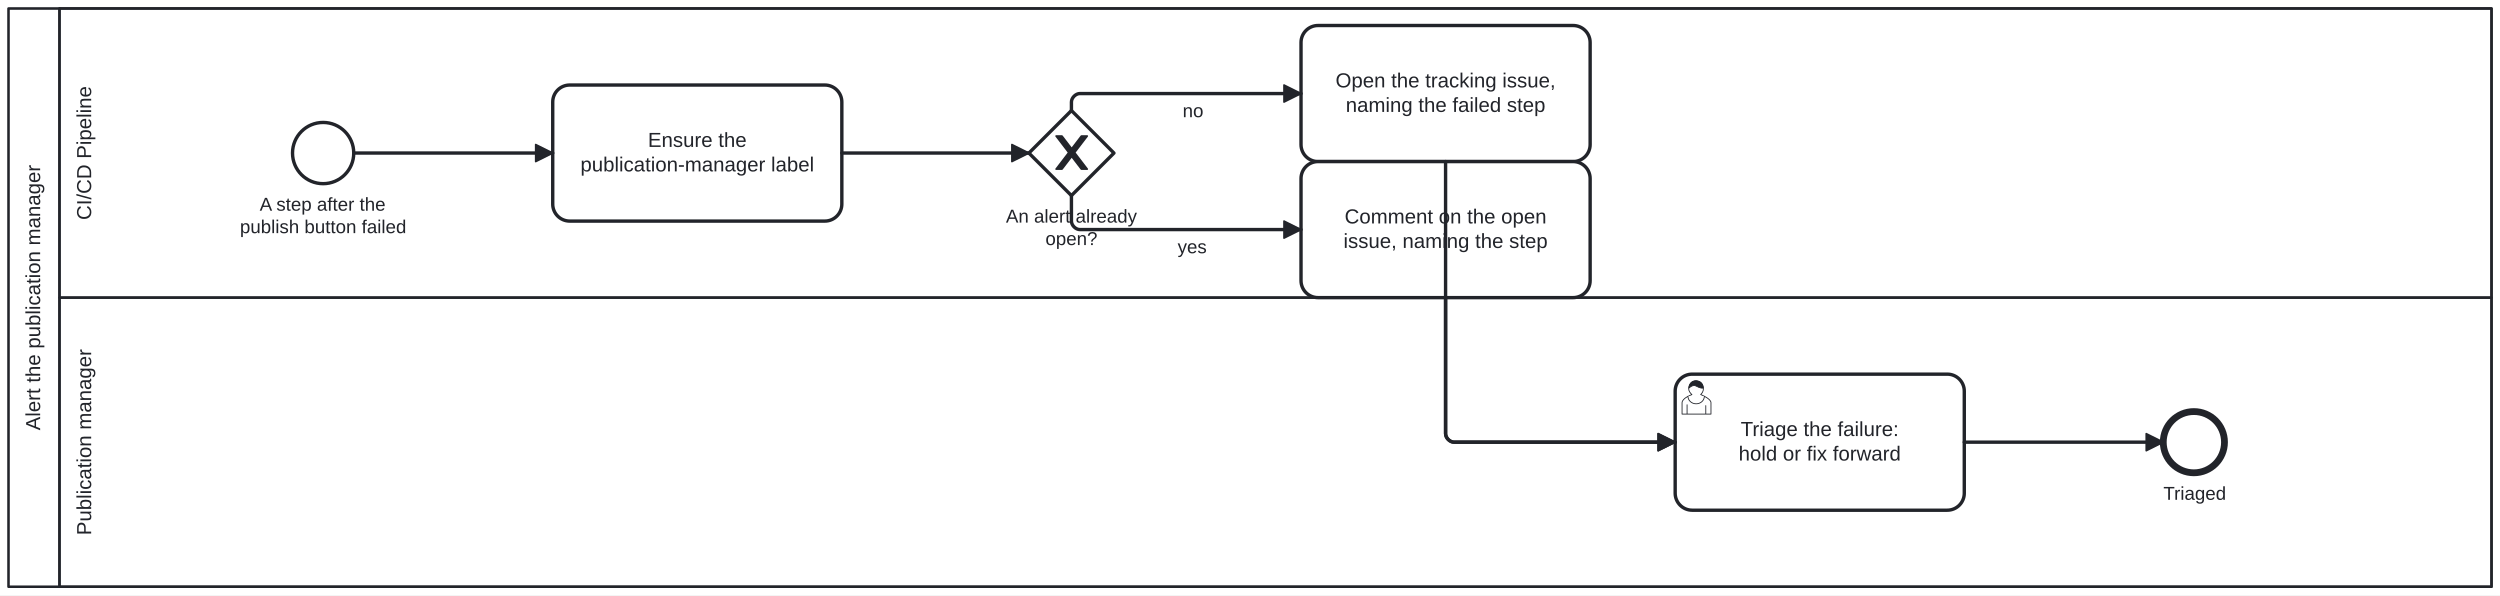
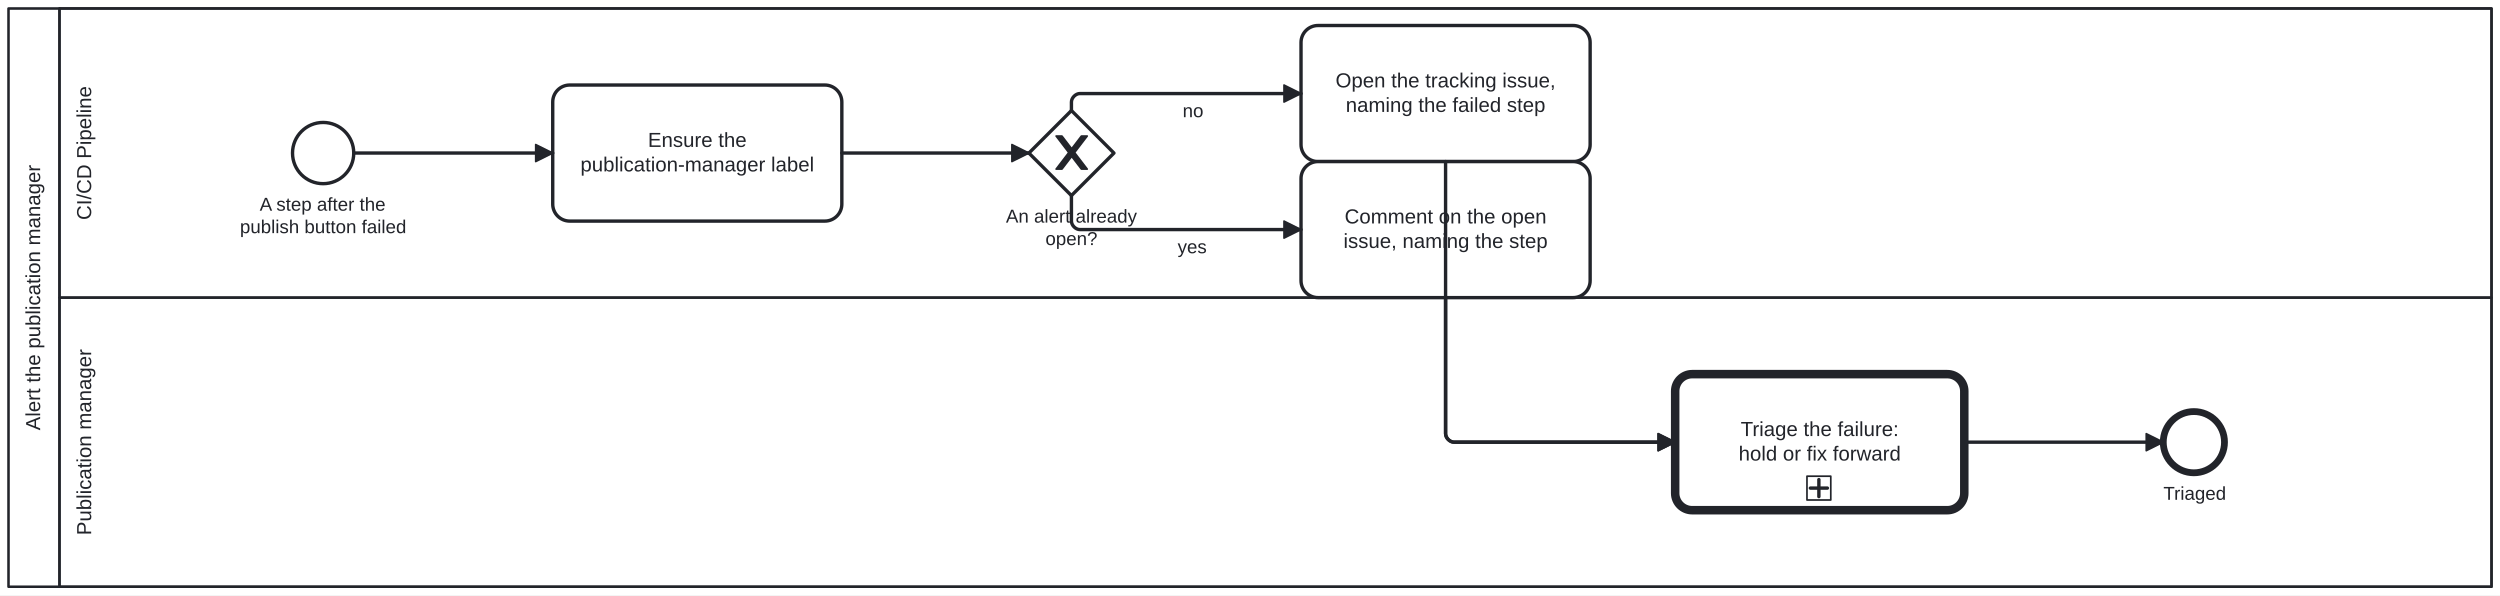
<svg xmlns="http://www.w3.org/2000/svg" width="100%" style="max-width:100%;height:auto" viewBox="55 55 1470 350" version="1.1">
  <rect x="55" y="55" width="1470" height="350" fill="#ffffff" />
  <g class="djs-group">
    <g class="djs-element djs-shape" data-element-id="Participant_Process_PublishAlert" style="display: block;" transform="matrix(1 0 0 1 60 60)">
      <g class="djs-visual">
        <rect x="0" y="0" width="1460" height="340" rx="0" ry="0" style="stroke-linecap: round; stroke-linejoin: round; stroke: rgb(34, 36, 42); stroke-width: 1.5px; fill: white; fill-opacity: 0.95;" />
        <path style="fill: none; stroke-linecap: round; stroke-linejoin: round; stroke: rgb(34, 36, 42); stroke-width: 1.5px;" d="M30,0L30,340" />
        <text lineHeight="1.2" class="djs-label" style="font-family: Arial, sans-serif; font-size: 12px; font-weight: normal; fill: rgb(34, 36, 42);" transform="matrix(-1.83697e-16 -1 1 -1.83697e-16 0 340)">
          <tspan x="91.953" y="18.6">Alert the publication manager</tspan>
        </text>
      </g>
      <rect class="djs-hit djs-hit-all" x="0" y="0" width="1460" height="340" style="fill: none; stroke-opacity: 0; stroke: white; stroke-width: 15px;" />
    </g>
    <g class="djs-children">
      <g class="djs-group">
        <g class="djs-element djs-shape" data-element-id="Lane_PubMgr" style="display: block;" transform="matrix(1 0 0 1 90 230)">
          <g class="djs-visual">
            <rect x="0" y="0" width="1430" height="170" rx="0" ry="0" style="stroke-linecap: round; stroke-linejoin: round; stroke: rgb(34, 36, 42); stroke-width: 1.5px; fill: white; fill-opacity: 0.25;" />
            <text lineHeight="1.2" class="djs-label" style="font-family: Arial, sans-serif; font-size: 12px; font-weight: normal; fill: rgb(34, 36, 42);" transform="matrix(-1.83697e-16 -1 1 -1.83697e-16 0 170)">
              <tspan x="30.3" y="18.6">Publication manager</tspan>
            </text>
          </g>
          <rect class="djs-hit djs-hit-all" x="0" y="0" width="1430" height="170" style="fill: none; stroke-opacity: 0; stroke: white; stroke-width: 15px;" />
        </g>
      </g>
      <g class="djs-group">
        <g class="djs-element djs-shape" data-element-id="Lane_Ci" style="display: block;" transform="matrix(1 0 0 1 90 60)">
          <g class="djs-visual">
            <rect x="0" y="0" width="1430" height="170" rx="0" ry="0" style="stroke-linecap: round; stroke-linejoin: round; stroke: rgb(34, 36, 42); stroke-width: 1.5px; fill: white; fill-opacity: 0.25;" />
            <text lineHeight="1.2" class="djs-label" style="font-family: Arial, sans-serif; font-size: 12px; font-weight: normal; fill: rgb(34, 36, 42);" transform="matrix(-1.83697e-16 -1 1 -1.83697e-16 0 170)">
              <tspan x="45.651" y="18.6">CI/CD Pipeline</tspan>
            </text>
          </g>
          <rect class="djs-hit djs-hit-all" x="0" y="0" width="1430" height="170" style="fill: none; stroke-opacity: 0; stroke: white; stroke-width: 15px;" />
        </g>
      </g>
      <g class="djs-group">
        <g class="djs-element djs-shape" data-element-id="Start_Failed" style="display: block;" transform="matrix(1 0 0 1 227 127)">
          <g class="djs-visual">
            <circle cx="18" cy="18" r="18" style="stroke-linecap: round; stroke-linejoin: round; stroke: rgb(34, 36, 42); stroke-width: 2px; fill: white; fill-opacity: 0.95;" />
          </g>
          <rect class="djs-hit djs-hit-all" x="0" y="0" width="36" height="36" style="fill: none; stroke-opacity: 0; stroke: white; stroke-width: 15px;" />
        </g>
      </g>
      <g class="djs-group">
        <g class="djs-element djs-shape" data-element-id="Start_Failed_label" style="display: block;" transform="matrix(1 0 0 1 196 169)">
          <g class="djs-visual">
            <text lineHeight="1.2" class="djs-label" style="font-family: Arial, sans-serif; font-size: 11px; font-weight: normal; fill: rgb(34, 36, 42);">
              <tspan x="11.7" y="9.9">A step after the</tspan>
              <tspan x="0.075" y="23.1">publish button failed</tspan>
            </text>
          </g>
          <rect class="djs-hit djs-hit-all" x="0" y="0" width="98" height="27" style="fill: none; stroke-opacity: 0; stroke: white; stroke-width: 15px;" />
        </g>
      </g>
      <g class="djs-group">
        <g class="djs-element djs-shape" data-element-id="A_Label" style="display: block;" transform="matrix(1 0 0 1 380 105)">
          <g class="djs-visual">
            <rect x="0" y="0" width="170" height="80" rx="10" ry="10" style="stroke-linecap: round; stroke-linejoin: round; stroke: rgb(34, 36, 42); stroke-width: 2px; fill: white; fill-opacity: 0.95;" />
            <text lineHeight="1.2" class="djs-label" style="font-family: Arial, sans-serif; font-size: 12px; font-weight: normal; fill: rgb(34, 36, 42);">
              <tspan x="55.981" y="36.4">Ensure the</tspan>
              <tspan x="16.29" y="50.8">publication-manager label</tspan>
            </text>
          </g>
          <rect class="djs-hit djs-hit-all" x="0" y="0" width="170" height="80" style="fill: none; stroke-opacity: 0; stroke: white; stroke-width: 15px;" />
        </g>
      </g>
      <g class="djs-group">
        <g class="djs-element djs-shape" data-element-id="GW_Open" style="display: block;" transform="matrix(1 0 0 1 660 120)">
          <g class="djs-visual">
            <polygon points="25,0 50,25 25,50 0,25" style="stroke-linecap: round; stroke-linejoin: round; stroke: rgb(34, 36, 42); stroke-width: 2px; fill: white; fill-opacity: 0.95;" />
            <path d="m 16,15 7.429,9.714 -7.429,9.714 3.429,0 5.714,-7.464 5.714,7.464 3.429,0 -7.429,-9.714 7.429,-9.714 -3.429,0 -5.714,7.464 -5.714,-7.464 -3.429,0 z" style="fill: rgb(34, 36, 42); stroke-linecap: round; stroke-linejoin: round; stroke: rgb(34, 36, 42); stroke-width: 1px;" />
          </g>
          <rect class="djs-hit djs-hit-all" x="0" y="0" width="50" height="50" style="fill: none; stroke-opacity: 0; stroke: white; stroke-width: 15px;" />
        </g>
      </g>
      <g class="djs-group">
        <g class="djs-element djs-shape" data-element-id="GW_Open_label" style="display: block;" transform="matrix(1 0 0 1 646 176)">
          <g class="djs-visual">
            <text lineHeight="1.2" class="djs-label" style="font-family: Arial, sans-serif; font-size: 11px; font-weight: normal; fill: rgb(34, 36, 42);">
              <tspan x="0.479" y="9.9">An alert already</tspan>
              <tspan x="23.706" y="23.1">open?</tspan>
            </text>
          </g>
          <rect class="djs-hit djs-hit-all" x="0" y="0" width="78" height="27" style="fill: none; stroke-opacity: 0; stroke: white; stroke-width: 15px;" />
        </g>
      </g>
      <g class="djs-group">
        <g class="djs-element djs-shape" data-element-id="A_Open" style="display: block;" transform="matrix(1 0 0 1 820 70)">
          <g class="djs-visual">
            <rect x="0" y="0" width="170" height="80" rx="10" ry="10" style="stroke-linecap: round; stroke-linejoin: round; stroke: rgb(34, 36, 42); stroke-width: 2px; fill: white; fill-opacity: 0.95;" />
            <text lineHeight="1.2" class="djs-label" style="font-family: Arial, sans-serif; font-size: 12px; font-weight: normal; fill: rgb(34, 36, 42);">
              <tspan x="20.298" y="36.4">Open the tracking issue,</tspan>
              <tspan x="26.295" y="50.8">naming the failed step</tspan>
            </text>
          </g>
          <rect class="djs-hit djs-hit-all" x="0" y="0" width="170" height="80" style="fill: none; stroke-opacity: 0; stroke: white; stroke-width: 15px;" />
        </g>
      </g>
      <g class="djs-group">
        <g class="djs-element djs-shape" data-element-id="A_Comment" style="display: block;" transform="matrix(1 0 0 1 820 150)">
          <g class="djs-visual">
            <rect x="0" y="0" width="170" height="80" rx="10" ry="10" style="stroke-linecap: round; stroke-linejoin: round; stroke: rgb(34, 36, 42); stroke-width: 2px; fill: white; fill-opacity: 0.95;" />
            <text lineHeight="1.2" class="djs-label" style="font-family: Arial, sans-serif; font-size: 12px; font-weight: normal; fill: rgb(34, 36, 42);">
              <tspan x="25.63" y="36.4">Comment on the open</tspan>
              <tspan x="24.965" y="50.8">issue, naming the step</tspan>
            </text>
          </g>
          <rect class="djs-hit djs-hit-all" x="0" y="0" width="170" height="80" style="fill: none; stroke-opacity: 0; stroke: white; stroke-width: 15px;" />
        </g>
      </g>
      <g class="djs-group">
-         <g class="djs-element djs-shape" data-element-id="U_Triage" style="display: block;" transform="matrix(1 0 0 1 1040 275)">
-           <g class="djs-visual">
-             <rect x="0" y="0" width="170" height="80" rx="10" ry="10" style="stroke-linecap: round; stroke-linejoin: round; stroke: rgb(34, 36, 42); stroke-width: 2px; fill: white; fill-opacity: 0.95;" />
-             <text lineHeight="1.2" class="djs-label" style="font-family: Arial, sans-serif; font-size: 12px; font-weight: normal; fill: rgb(34, 36, 42);">
-               <tspan x="38.532" y="36.4">Triage the failure:</tspan>
-               <tspan x="37.313" y="50.8">hold or fix forward</tspan>
-             </text>
-             <path d="m 15,12 c 0.909,-0.845 1.594,-2.049 1.594,-3.385 0,-2.554 -1.805,-4.622 -4.357,-4.622 -2.552,0 -4.288,2.068 -4.288,4.622 0,1.348 0.974,2.562 1.896,3.405 -0.529,0.187 -5.669,2.097 -5.794,4.756 v 6.718 h 17 v -6.718 c 0,-2.298 -5.528,-4.595 -6.051,-4.776 zm -8,6 l 0,5.5 m 11,0 l 0,-5" style="fill: white; stroke-linecap: round; stroke-linejoin: round; stroke: rgb(34, 36, 42); stroke-width: 0.5px;" />
-             <path d="m 15,12 m 2.162,1.009 c 0,2.447 -2.158,4.431 -4.821,4.431 -2.665,0 -4.822,-1.981 -4.822,-4.431 " style="fill: white; stroke-linecap: round; stroke-linejoin: round; stroke: rgb(34, 36, 42); stroke-width: 0.5px;" />
-             <path d="m 15,12 m -6.9,-3.80 c 0,0 2.251,-2.358 4.274,-1.177 2.024,1.181 4.221,1.537 4.124,0.965 -0.098,-0.57 -0.117,-3.791 -4.191,-4.136 -3.575,0.001 -4.208,3.367 -4.207,4.348 z" style="fill: rgb(34, 36, 42); stroke-linecap: round; stroke-linejoin: round; stroke: rgb(34, 36, 42); stroke-width: 0.5px;" />
-           </g>
-           <rect class="djs-hit djs-hit-all" x="0" y="0" width="170" height="80" style="fill: none; stroke-opacity: 0; stroke: white; stroke-width: 15px;" />
-         </g>
+         <a class="fa-subprocess-link" href="https://litlfred.github.io/folio-assistant/cat-harness/process/Process_AskThePerson" target="_top">
+           <g class="djs-element djs-shape" data-element-id="U_Triage" style="display: block;" transform="matrix(1 0 0 1 1040 275)">
+             <g class="djs-visual">
+               <rect x="0" y="0" width="170" height="80" rx="10" ry="10" style="stroke-linecap: round; stroke-linejoin: round; stroke: rgb(34, 36, 42); stroke-width: 5px; fill: white; fill-opacity: 0.95;" />
+               <text lineHeight="1.2" class="djs-label" style="font-family: Arial, sans-serif; font-size: 12px; font-weight: normal; fill: rgb(34, 36, 42);">
+                 <tspan x="38.532" y="36.4">Triage the failure:</tspan>
+                 <tspan x="37.313" y="50.8">hold or fix forward</tspan>
+               </text>
+               <rect x="0" y="0" width="14" height="14" rx="0" ry="0" style="stroke-linecap: round; stroke-linejoin: round; stroke: rgb(34, 36, 42); stroke-width: 1px; fill: white;" transform="matrix(1 0 0 1 77.5 60)" />
+               <path data-marker="sub-process" d="m77.5,60 m 7,2 l 0,10 m -5,-5 l 10,0" style="fill: white; stroke-linecap: round; stroke-linejoin: round; stroke: rgb(34, 36, 42); stroke-width: 2px;" />
+             </g>
+             <rect class="djs-hit djs-hit-all" x="0" y="0" width="170" height="80" style="fill: none; stroke-opacity: 0; stroke: white; stroke-width: 15px;" />
+           </g>
+         </a>
      </g>
      <g class="djs-group">
        <g class="djs-element djs-shape" data-element-id="End_Triaged" style="display: block;" transform="matrix(1 0 0 1 1327 297)">
          <g class="djs-visual">
            <circle cx="18" cy="18" r="18" style="stroke-linecap: round; stroke-linejoin: round; stroke: rgb(34, 36, 42); stroke-width: 4px; fill: white; fill-opacity: 0.95;" />
          </g>
          <rect class="djs-hit djs-hit-all" x="0" y="0" width="36" height="36" style="fill: none; stroke-opacity: 0; stroke: white; stroke-width: 15px;" />
        </g>
      </g>
      <g class="djs-group">
        <g class="djs-element djs-shape" data-element-id="End_Triaged_label" style="display: block;" transform="matrix(1 0 0 1 1327 339)">
          <g class="djs-visual">
            <text lineHeight="1.2" class="djs-label" style="font-family: Arial, sans-serif; font-size: 11px; font-weight: normal; fill: rgb(34, 36, 42);">
              <tspan x="0.056" y="9.9">Triaged</tspan>
            </text>
          </g>
          <rect class="djs-hit djs-hit-all" x="0" y="0" width="37" height="14" style="fill: none; stroke-opacity: 0; stroke: white; stroke-width: 15px;" />
        </g>
      </g>
      <g class="djs-group">
        <g class="djs-element djs-connection" data-element-id="F_1" style="display: block;">
          <g class="djs-visual">
            <defs>
              <marker id="folio-marker-1" viewBox="0 0 20 20" refX="11" refY="10" markerWidth="10" markerHeight="10" orient="auto">
                <path d="M 1 5 L 11 10 L 1 15 Z" style="stroke-linecap: round; stroke-linejoin: round; stroke: rgb(34, 36, 42); stroke-width: 1px; fill: rgb(34, 36, 42);" />
              </marker>
            </defs>
            <path data-corner-radius="5" style="fill: none; stroke-linecap: round; stroke-linejoin: round; stroke: rgb(34, 36, 42); stroke-width: 2px; marker-end: url('#folio-marker-1');" d="M263,145L380,145" />
          </g>
          <path d="M263,145L380,145" class="djs-hit djs-hit-stroke" style="fill: none; stroke-opacity: 0; stroke: white; stroke-width: 15px;" />
        </g>
      </g>
      <g class="djs-group">
        <g class="djs-element djs-connection" data-element-id="F_2" style="display: block;">
          <g class="djs-visual">
            <defs>
              <marker id="folio-marker-2" viewBox="0 0 20 20" refX="11" refY="10" markerWidth="10" markerHeight="10" orient="auto">
                <path d="M 1 5 L 11 10 L 1 15 Z" style="stroke-linecap: round; stroke-linejoin: round; stroke: rgb(34, 36, 42); stroke-width: 1px; fill: rgb(34, 36, 42);" />
              </marker>
            </defs>
            <path data-corner-radius="5" style="fill: none; stroke-linecap: round; stroke-linejoin: round; stroke: rgb(34, 36, 42); stroke-width: 2px; marker-end: url('#folio-marker-2');" d="M550,145L660,145" />
          </g>
          <path d="M550,145L660,145" class="djs-hit djs-hit-stroke" style="fill: none; stroke-opacity: 0; stroke: white; stroke-width: 15px;" />
        </g>
      </g>
      <g class="djs-group">
        <g class="djs-element djs-connection" data-element-id="F_3" style="display: block;">
          <g class="djs-visual">
            <defs>
              <marker id="folio-marker-3" viewBox="0 0 20 20" refX="11" refY="10" markerWidth="10" markerHeight="10" orient="auto">
                <path d="M 1 5 L 11 10 L 1 15 Z" style="stroke-linecap: round; stroke-linejoin: round; stroke: rgb(34, 36, 42); stroke-width: 1px; fill: rgb(34, 36, 42);" />
              </marker>
            </defs>
            <path data-corner-radius="5" style="fill: none; stroke-linecap: round; stroke-linejoin: round; stroke: rgb(34, 36, 42); stroke-width: 2px; marker-end: url('#folio-marker-3');" d="M685,120L685,115C685,112.5,687.5,110,690,110L820,110" />
          </g>
          <path d="M685,120L685,110L820,110" class="djs-hit djs-hit-stroke" style="fill: none; stroke-opacity: 0; stroke: white; stroke-width: 15px;" />
        </g>
      </g>
      <g class="djs-group">
        <g class="djs-element djs-shape" data-element-id="F_3_label" style="display: block;" transform="matrix(1 0 0 1 750 114)">
          <g class="djs-visual">
            <text lineHeight="1.2" class="djs-label" style="font-family: Arial, sans-serif; font-size: 11px; font-weight: normal; fill: rgb(34, 36, 42);">
              <tspan x="0.382" y="9.9">no</tspan>
            </text>
          </g>
          <rect class="djs-hit djs-hit-all" x="0" y="0" width="13" height="14" style="fill: none; stroke-opacity: 0; stroke: white; stroke-width: 15px;" />
        </g>
      </g>
      <g class="djs-group">
        <g class="djs-element djs-connection" data-element-id="F_4" style="display: block;">
          <g class="djs-visual">
            <defs>
              <marker id="folio-marker-4" viewBox="0 0 20 20" refX="11" refY="10" markerWidth="10" markerHeight="10" orient="auto">
                <path d="M 1 5 L 11 10 L 1 15 Z" style="stroke-linecap: round; stroke-linejoin: round; stroke: rgb(34, 36, 42); stroke-width: 1px; fill: rgb(34, 36, 42);" />
              </marker>
            </defs>
            <path data-corner-radius="5" style="fill: none; stroke-linecap: round; stroke-linejoin: round; stroke: rgb(34, 36, 42); stroke-width: 2px; marker-end: url('#folio-marker-4');" d="M685,170L685,185C685,187.5,687.5,190,690,190L820,190" />
          </g>
          <path d="M685,170L685,190L820,190" class="djs-hit djs-hit-stroke" style="fill: none; stroke-opacity: 0; stroke: white; stroke-width: 15px;" />
        </g>
      </g>
      <g class="djs-group">
        <g class="djs-element djs-shape" data-element-id="F_4_label" style="display: block;" transform="matrix(1 0 0 1 747 194)">
          <g class="djs-visual">
            <text lineHeight="1.2" class="djs-label" style="font-family: Arial, sans-serif; font-size: 11px; font-weight: normal; fill: rgb(34, 36, 42);">
              <tspan x="0.441" y="9.9">yes</tspan>
            </text>
          </g>
          <rect class="djs-hit djs-hit-all" x="0" y="0" width="18" height="14" style="fill: none; stroke-opacity: 0; stroke: white; stroke-width: 15px;" />
        </g>
      </g>
      <g class="djs-group">
        <g class="djs-element djs-connection" data-element-id="F_5" style="display: block;">
          <g class="djs-visual">
            <defs>
              <marker id="folio-marker-5" viewBox="0 0 20 20" refX="11" refY="10" markerWidth="10" markerHeight="10" orient="auto">
                <path d="M 1 5 L 11 10 L 1 15 Z" style="stroke-linecap: round; stroke-linejoin: round; stroke: rgb(34, 36, 42); stroke-width: 1px; fill: rgb(34, 36, 42);" />
              </marker>
            </defs>
            <path data-corner-radius="5" style="fill: none; stroke-linecap: round; stroke-linejoin: round; stroke: rgb(34, 36, 42); stroke-width: 2px; marker-end: url('#folio-marker-5');" d="M905,150L905,310C905,312.5,907.5,315,910,315L1040,315" />
          </g>
          <path d="M905,150L905,315L1040,315" class="djs-hit djs-hit-stroke" style="fill: none; stroke-opacity: 0; stroke: white; stroke-width: 15px;" />
        </g>
      </g>
      <g class="djs-group">
        <g class="djs-element djs-connection" data-element-id="F_6" style="display: block;">
          <g class="djs-visual">
            <defs>
              <marker id="folio-marker-6" viewBox="0 0 20 20" refX="11" refY="10" markerWidth="10" markerHeight="10" orient="auto">
                <path d="M 1 5 L 11 10 L 1 15 Z" style="stroke-linecap: round; stroke-linejoin: round; stroke: rgb(34, 36, 42); stroke-width: 1px; fill: rgb(34, 36, 42);" />
              </marker>
            </defs>
            <path data-corner-radius="5" style="fill: none; stroke-linecap: round; stroke-linejoin: round; stroke: rgb(34, 36, 42); stroke-width: 2px; marker-end: url('#folio-marker-6');" d="M905,230L905,310C905,312.5,907.5,315,910,315L1040,315" />
          </g>
          <path d="M905,230L905,315L1040,315" class="djs-hit djs-hit-stroke" style="fill: none; stroke-opacity: 0; stroke: white; stroke-width: 15px;" />
        </g>
      </g>
      <g class="djs-group">
        <g class="djs-element djs-connection" data-element-id="F_7" style="display: block;">
          <g class="djs-visual">
            <defs>
              <marker id="folio-marker-7" viewBox="0 0 20 20" refX="11" refY="10" markerWidth="10" markerHeight="10" orient="auto">
                <path d="M 1 5 L 11 10 L 1 15 Z" style="stroke-linecap: round; stroke-linejoin: round; stroke: rgb(34, 36, 42); stroke-width: 1px; fill: rgb(34, 36, 42);" />
              </marker>
            </defs>
            <path data-corner-radius="5" style="fill: none; stroke-linecap: round; stroke-linejoin: round; stroke: rgb(34, 36, 42); stroke-width: 2px; marker-end: url('#folio-marker-7');" d="M1210,315L1327,315" />
          </g>
          <path d="M1210,315L1327,315" class="djs-hit djs-hit-stroke" style="fill: none; stroke-opacity: 0; stroke: white; stroke-width: 15px;" />
        </g>
      </g>
    </g>
  </g>
</svg>
